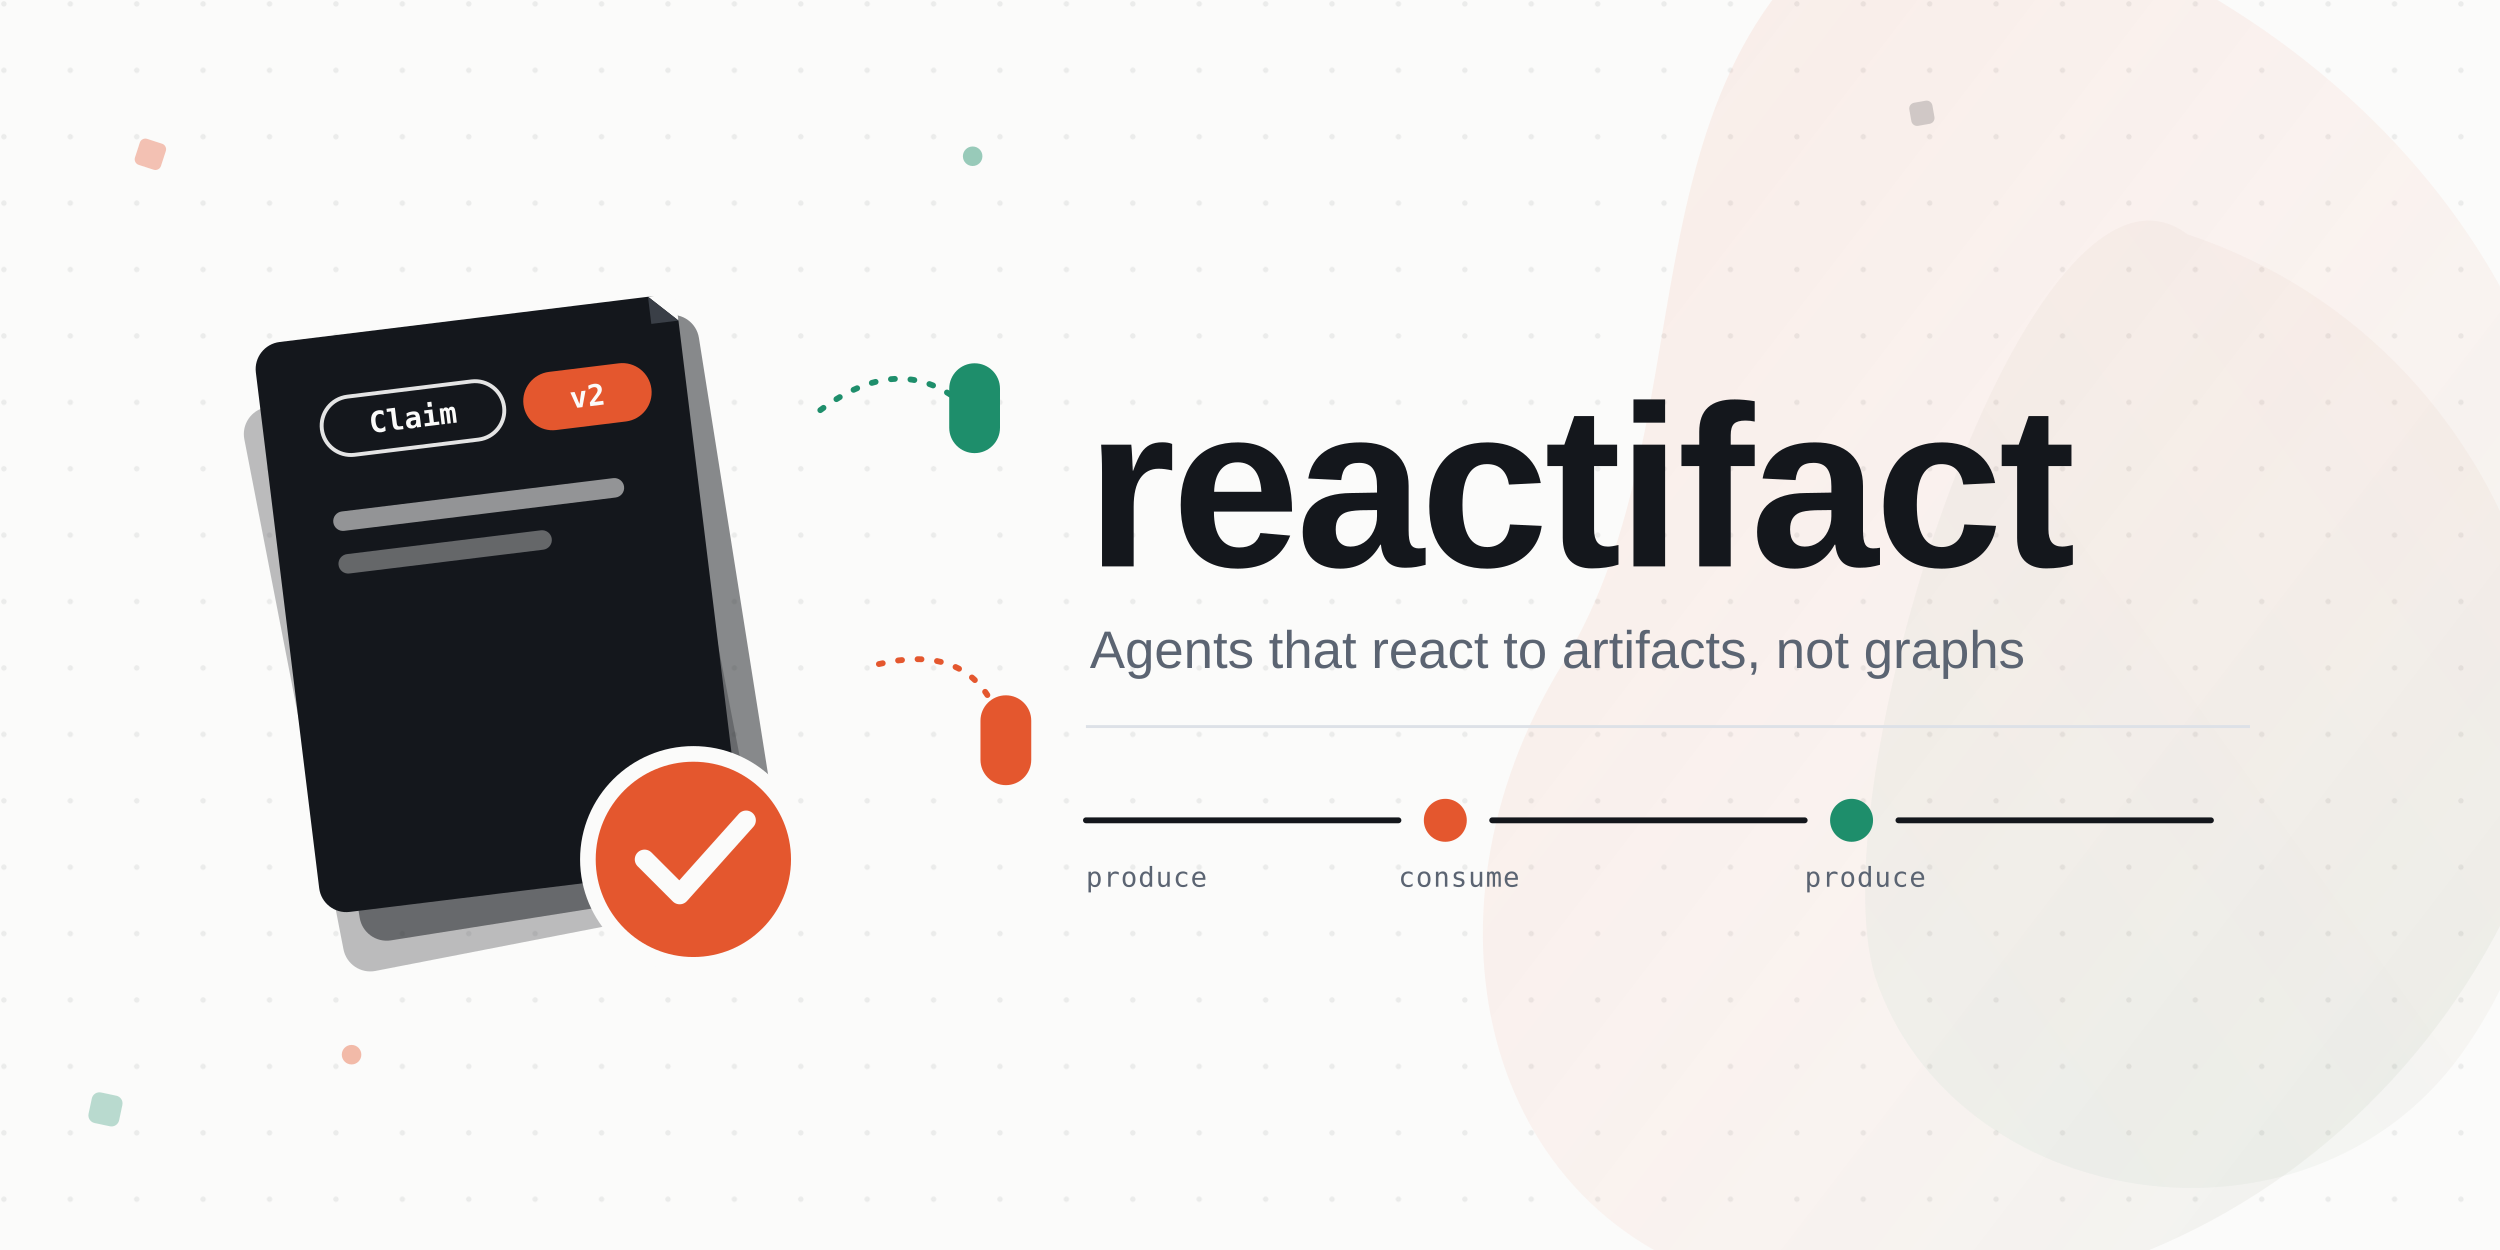
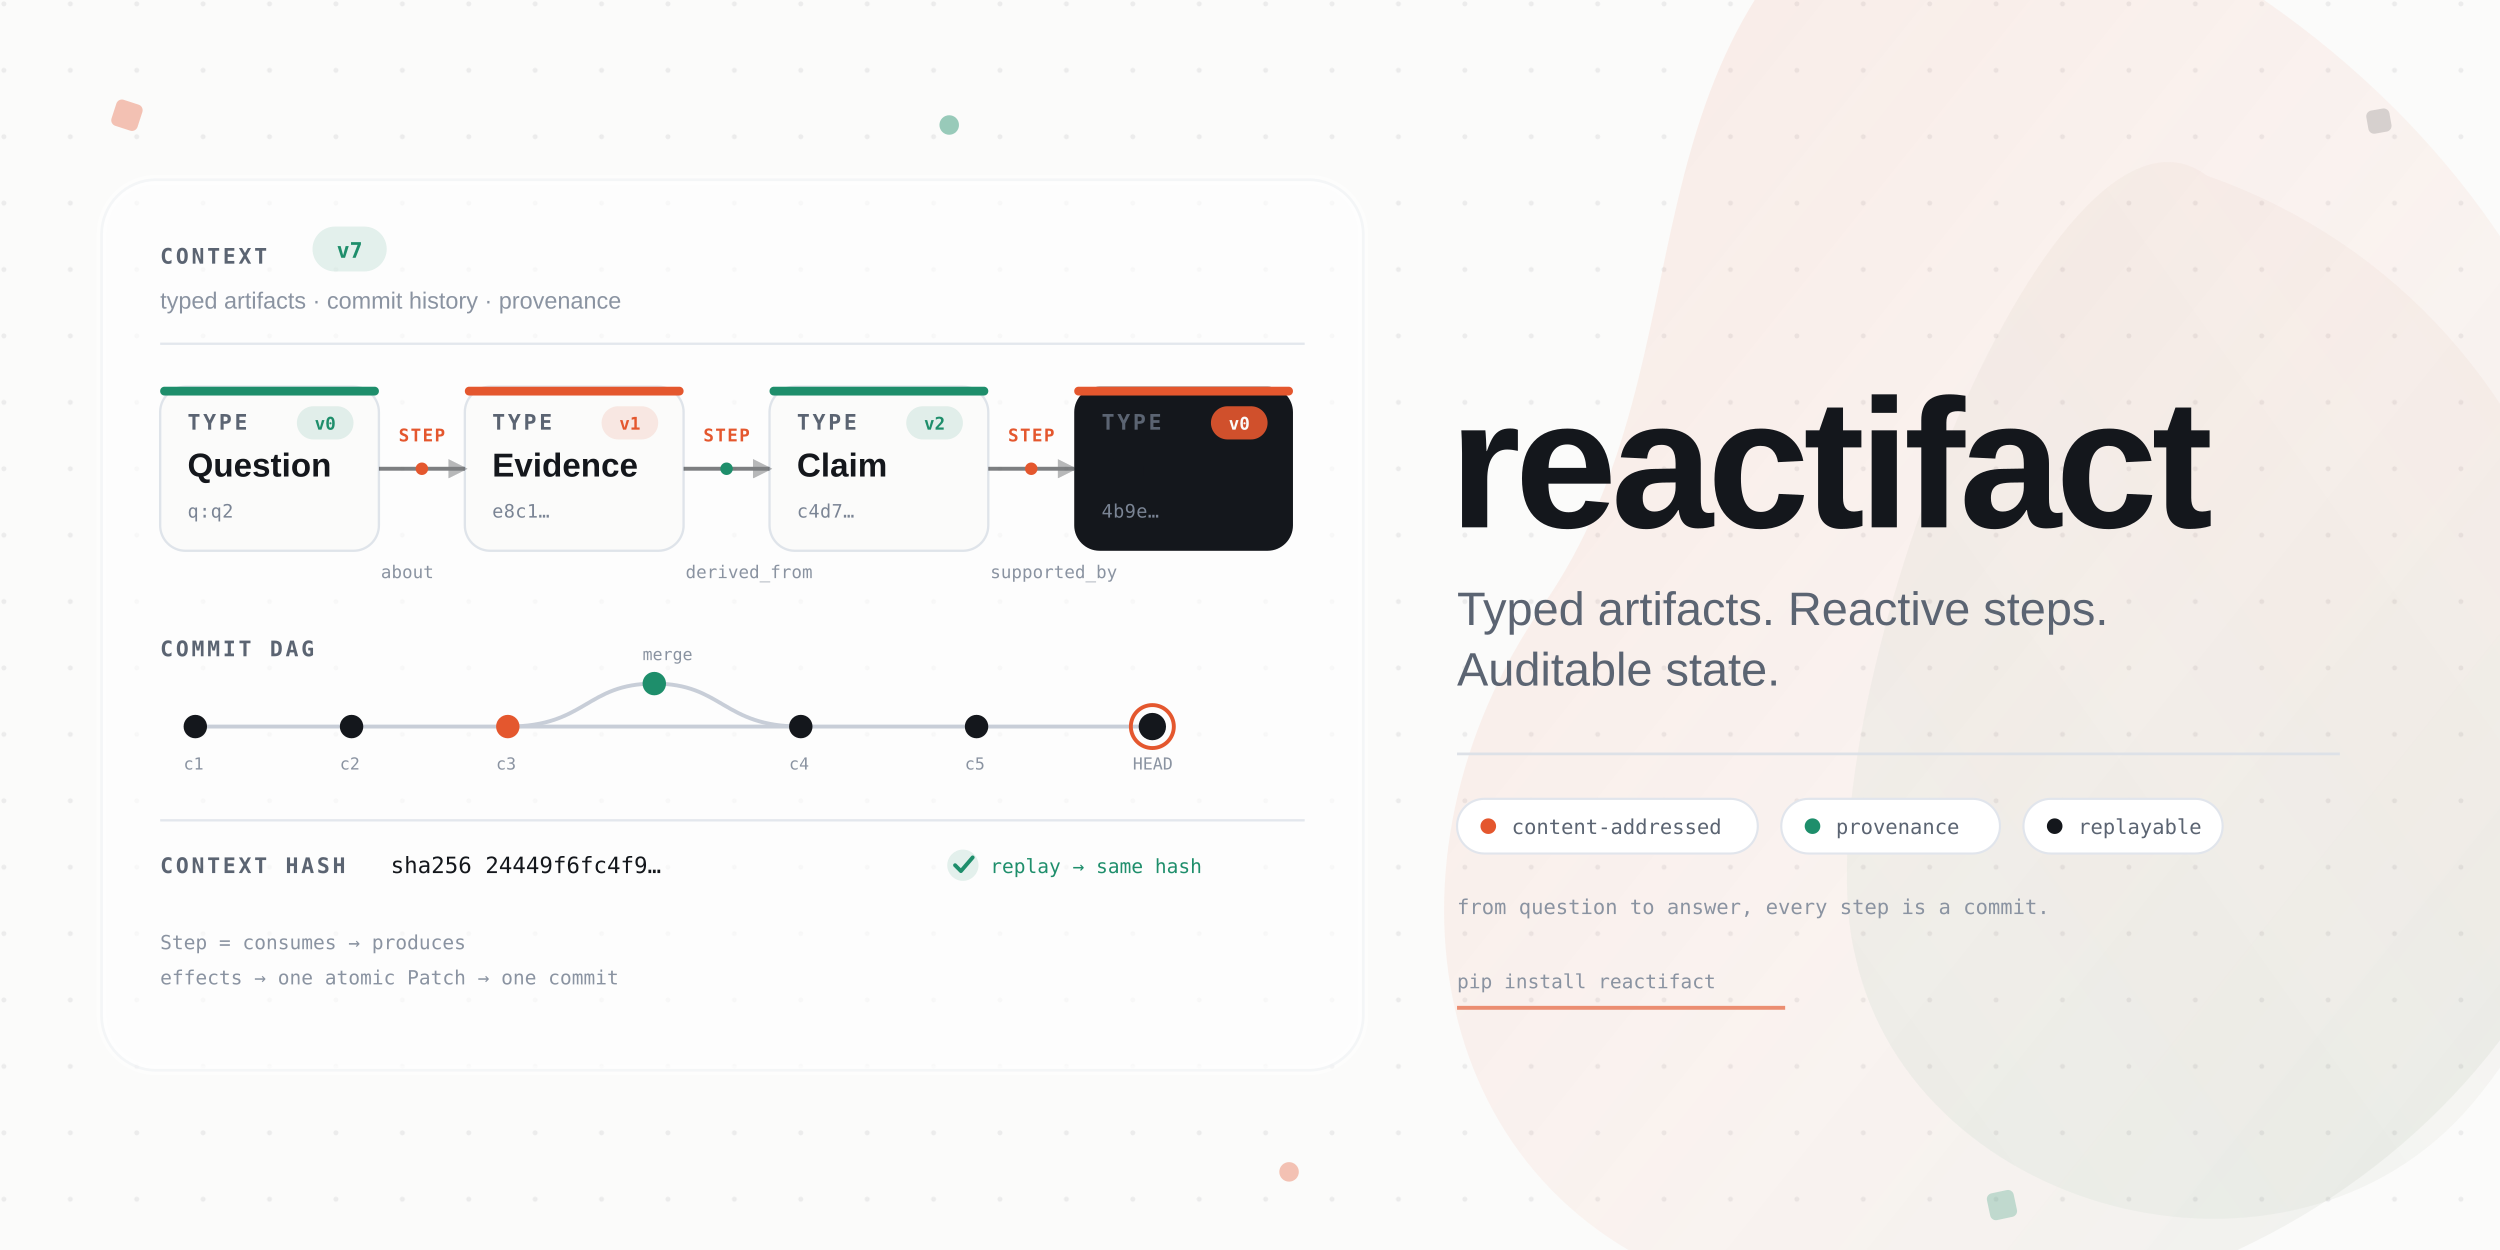
- <svg xmlns="http://www.w3.org/2000/svg" width="1280" height="640" viewBox="0 0 1280 640" role="img" aria-label="reactifact — Stop drawing the graph. React to versioned, provable artifacts.">
+ <svg xmlns="http://www.w3.org/2000/svg" width="1280" height="640" viewBox="0 0 1280 640" role="img" aria-label="reactifact — typed artifacts, reactive steps, auditable state">
  <defs>
    <linearGradient id="blob" x1="0" y1="0" x2="1" y2="1">
-       <stop offset="0%" stop-color="#e4572e" stop-opacity="0.09" />
+       <stop offset="0%" stop-color="#e4572e" stop-opacity="0.10" />
      <stop offset="55%" stop-color="#e4572e" stop-opacity="0.05" />
-       <stop offset="100%" stop-color="#1e8e6b" stop-opacity="0.07" />
+       <stop offset="100%" stop-color="#1e8e6b" stop-opacity="0.08" />
    </linearGradient>
    <linearGradient id="blob2" x1="0" y1="1" x2="1" y2="0">
-       <stop offset="0%" stop-color="#1e8e6b" stop-opacity="0.05" />
+       <stop offset="0%" stop-color="#1e8e6b" stop-opacity="0.055" />
      <stop offset="100%" stop-color="#e4572e" stop-opacity="0.04" />
    </linearGradient>
    <pattern id="dots" width="34" height="34" patternUnits="userSpaceOnUse">
-       <circle cx="2" cy="2" r="1.4" fill="#14171c" opacity="0.07" />
+       <circle cx="2" cy="2" r="1.3" fill="#14171c" opacity="0.065" />
    </pattern>
+     <marker id="arrow" viewBox="0 0 10 10" refX="8.5" refY="5" markerWidth="5" markerHeight="5" orient="auto-start-reverse">
+       <path d="M 0 0 L 10 5 L 0 10 z" fill="#14171c" opacity="0.55" />
+     </marker>
    <marker id="tick" viewBox="0 0 10 10" refX="5" refY="5" markerWidth="4" markerHeight="4">
      <circle cx="5" cy="5" r="4" fill="#e4572e" />
    </marker>
+     <style>
+       .mono { font-family: ui-monospace, 'IBM Plex Mono', 'DejaVu Sans Mono', monospace; }
+       .sans { font-family: Arial, 'Helvetica Neue', 'DejaVu Sans', sans-serif; }
+       .label { font-size: 11px; letter-spacing: 1.4px; fill: #5b6472; }
+       .hash { font-size: 9.5px; letter-spacing: 0.2px; fill: #7a8494; }
+       .type { font-size: 17px; font-weight: 700; fill: #14171c; }
+       .step { font-size: 9px; font-weight: 700; letter-spacing: 0.7px; fill: #e4572e; }
+     </style>
  </defs>
-   <rect x="0" y="0" width="1280" height="640" fill="#fbfbfa" />
-   <rect x="0" y="0" width="1280" height="640" fill="url(#dots)" />
-   <path d="M 980 -60 C 1180 -20 1340 140 1320 340 C 1300 540 1120 700 900 660 C 760 630 720 470 800 340 C 880 210 820 20 980 -60 Z" fill="url(#blob)" />
-   <path d="M 1120 120 C 1300 180 1360 400 1260 540 C 1180 650 1000 620 960 500 C 930 400 1040 60 1120 120 Z" fill="url(#blob2)" />
-   <rect x="70" y="72" width="14" height="14" rx="3" fill="#e4572e" opacity="0.35" transform="rotate(18 77 79)" />
-   <circle cx="498" cy="80" r="5" fill="#1e8e6b" opacity="0.45" />
-   <rect x="978" y="52" width="12" height="12" rx="3" fill="#14171c" opacity="0.18" transform="rotate(-10 984 58)" />
-   <circle cx="180" cy="540" r="5" fill="#e4572e" opacity="0.4" />
-   <rect x="46" y="560" width="16" height="16" rx="4" fill="#1e8e6b" opacity="0.3" transform="rotate(12 54 568)" />
-   <g transform="translate(120,140)">
-     <g transform="translate(0,26) rotate(-11 145 155)" opacity="0.28">
-       <rect x="26" y="20" width="218" height="294" rx="14" fill="#14171c" />
-     </g>
-     <g transform="translate(14,13) rotate(-9 145 155)" opacity="0.5">
-       <rect x="26" y="20" width="218" height="294" rx="14" fill="#14171c" />
-     </g>
-     <g transform="rotate(-7 155 165)">
-       <path d="M40 20 H230 A14 14 0 0 1 244 34 V300 A14 14 0 0 1 230 314 H40 A14 14 0 0 1 26 300 V34 A14 14 0 0 1 40 20 Z" fill="#14171c" />
-       <path d="M230 20 H244 V34 Z" fill="#fbfbfa" />
-       <path d="M230 20 L244 34 H230 Z" fill="#3a3f47" />
-       <rect x="56" y="52" width="94" height="30" rx="15" fill="none" stroke="#fbfbfa" stroke-width="2" opacity="0.9" />
-       <text x="103" y="72" text-anchor="middle" font-family="ui-monospace, 'IBM Plex Mono', monospace" font-size="15" font-weight="700" fill="#fbfbfa">Claim</text>
-       <rect x="160" y="52" width="66" height="30" rx="15" fill="#e4572e" />
-       <text x="193" y="72" text-anchor="middle" font-family="ui-monospace, 'IBM Plex Mono', monospace" font-size="15" font-weight="700" fill="#fbfbfa">v2</text>
-       <rect x="56" y="110" width="150" height="10" rx="5" fill="#fbfbfa" opacity="0.55" />
-       <rect x="56" y="132" width="110" height="10" rx="5" fill="#fbfbfa" opacity="0.35" />
-     </g>
-     <circle cx="235" cy="300" r="58" fill="#fbfbfa" />
-     <circle cx="235" cy="300" r="50" fill="#e4572e" />
-     <path d="M210 300 L228 318 L262 280" fill="none" stroke="#fbfbfa" stroke-width="10" stroke-linecap="round" stroke-linejoin="round" />
-     <path d="M300 70 Q 340 40 372 66" fill="none" stroke="#1e8e6b" stroke-width="3" stroke-dasharray="2 8" stroke-linecap="round" />
-     <rect x="366" y="46" width="26" height="46" rx="13" fill="#1e8e6b" />
-     <path d="M330 200 Q 372 190 388 220" fill="none" stroke="#e4572e" stroke-width="3" stroke-dasharray="2 8" stroke-linecap="round" />
-     <rect x="382" y="216" width="26" height="46" rx="13" fill="#e4572e" />
+   <rect width="1280" height="640" fill="#fbfbfa" />
+   <rect width="1280" height="640" fill="url(#dots)" />
+   <path d="M 980 -80 C 1220 -20 1380 180 1340 400 C 1300 600 1080 720 880 660 C 730 615 700 440 790 310 C 880 180 820 20 980 -80 Z" fill="url(#blob)" />
+   <path d="M 1130 90 C 1330 160 1390 410 1270 560 C 1180 675 980 625 950 490 C 920 370 1050 30 1130 90 Z" fill="url(#blob2)" />
+   <rect x="58" y="52" width="14" height="14" rx="3" fill="#e4572e" opacity="0.35" transform="rotate(18 65 59)" />
+   <circle cx="486" cy="64" r="5" fill="#1e8e6b" opacity="0.45" />
+   <rect x="1018" y="610" width="14" height="14" rx="3" fill="#1e8e6b" opacity="0.25" transform="rotate(-12 1025 617)" />
+   <circle cx="660" cy="600" r="5" fill="#e4572e" opacity="0.35" />
+   <rect x="1212" y="56" width="12" height="12" rx="3" fill="#14171c" opacity="0.16" transform="rotate(-10 1218 62)" />
+   <rect x="52" y="92" width="646" height="456" rx="28" fill="#ffffff" opacity="0.62" stroke="#e2e6ec" stroke-width="1.4" />
+   <rect x="52" y="92" width="646" height="456" rx="28" fill="none" stroke="#ffffff" stroke-opacity="0.9" stroke-width="5" opacity="0.5" />
+   <text x="82" y="135" class="mono label" font-weight="700">CONTEXT</text>
+   <rect x="160" y="116" width="38" height="23" rx="11.5" fill="#1e8e6b" opacity="0.12" />
+   <text x="179" y="132" text-anchor="middle" class="mono" font-size="11" font-weight="700" fill="#1e8e6b">v7</text>
+   <text x="82" y="158" class="sans" font-size="12" fill="#8a93a1">typed artifacts · commit history · provenance</text>
+   <line x1="82" y1="176" x2="668" y2="176" stroke="#e3e7ed" stroke-width="1.2" />
+   <g>
+     <rect x="82" y="198" width="112" height="84" rx="13" fill="#fbfbfa" stroke="#dfe4ea" stroke-width="1.2" />
+     <rect x="82" y="198" width="112" height="4.5" rx="2.2" fill="#1e8e6b" />
+     <text x="96" y="220" class="mono label" font-size="9" font-weight="700">TYPE</text>
+     <text x="96" y="244" class="sans type">Question</text>
+     <text x="96" y="265" class="mono hash">q:q2</text>
+     <rect x="152" y="208" width="29" height="17" rx="8.5" fill="#1e8e6b" opacity="0.12" />
+     <text x="166.5" y="220" text-anchor="middle" class="mono" font-size="9" font-weight="700" fill="#1e8e6b">v0</text>
+     <rect x="238" y="198" width="112" height="84" rx="13" fill="#fbfbfa" stroke="#dfe4ea" stroke-width="1.2" />
+     <rect x="238" y="198" width="112" height="4.5" rx="2.2" fill="#e4572e" />
+     <text x="252" y="220" class="mono label" font-size="9" font-weight="700">TYPE</text>
+     <text x="252" y="244" class="sans type">Evidence</text>
+     <text x="252" y="265" class="mono hash">e8c1…</text>
+     <rect x="308" y="208" width="29" height="17" rx="8.5" fill="#e4572e" opacity="0.12" />
+     <text x="322.5" y="220" text-anchor="middle" class="mono" font-size="9" font-weight="700" fill="#e4572e">v1</text>
+     <rect x="394" y="198" width="112" height="84" rx="13" fill="#fbfbfa" stroke="#dfe4ea" stroke-width="1.2" />
+     <rect x="394" y="198" width="112" height="4.5" rx="2.2" fill="#1e8e6b" />
+     <text x="408" y="220" class="mono label" font-size="9" font-weight="700">TYPE</text>
+     <text x="408" y="244" class="sans type">Claim</text>
+     <text x="408" y="265" class="mono hash">c4d7…</text>
+     <rect x="464" y="208" width="29" height="17" rx="8.5" fill="#1e8e6b" opacity="0.12" />
+     <text x="478.5" y="220" text-anchor="middle" class="mono" font-size="9" font-weight="700" fill="#1e8e6b">v2</text>
+     <rect x="550" y="198" width="112" height="84" rx="13" fill="#14171c" />
+     <rect x="550" y="198" width="112" height="4.5" rx="2.2" fill="#e4572e" />
+     <text x="564" y="220" class="mono label" font-size="9" font-weight="700" fill="#9aa3b1">TYPE</text>
+     <text x="564" y="244" class="sans type" fill="#fbfbfa">Answer</text>
+     <text x="564" y="265" class="mono hash" fill="#9aa3b1">4b9e…</text>
+     <rect x="620" y="208" width="29" height="17" rx="8.5" fill="#e4572e" opacity="0.9" />
+     <text x="634.5" y="220" text-anchor="middle" class="mono" font-size="9" font-weight="700" fill="#fbfbfa">v0</text>
  </g>
-   <g font-family="Arial, 'Helvetica Neue', sans-serif">
-     <text x="556" y="290" font-size="118" font-weight="800" fill="#14171c" letter-spacing="-2">reactifact</text>
-     <text x="558" y="342" font-size="27" font-weight="500" fill="#5b6472">Agents that react to artifacts, not graphs</text>
+   <g>
+     <line x1="194" y1="240" x2="238" y2="240" stroke="#14171c" stroke-width="2" opacity="0.55" marker-end="url(#arrow)" />
+     <circle cx="216" cy="240" r="3.2" fill="#e4572e" />
+     <text x="216" y="226" text-anchor="middle" class="mono step">STEP</text>
+     <line x1="350" y1="240" x2="394" y2="240" stroke="#14171c" stroke-width="2" opacity="0.55" marker-end="url(#arrow)" />
+     <circle cx="372" cy="240" r="3.2" fill="#1e8e6b" />
+     <text x="372" y="226" text-anchor="middle" class="mono step" fill="#1e8e6b">STEP</text>
+     <line x1="506" y1="240" x2="550" y2="240" stroke="#14171c" stroke-width="2" opacity="0.55" marker-end="url(#arrow)" />
+     <circle cx="528" cy="240" r="3.2" fill="#e4572e" />
+     <text x="528" y="226" text-anchor="middle" class="mono step">STEP</text>
  </g>
-   <line x1="556" y1="372" x2="1152" y2="372" stroke="#dde1e7" stroke-width="1.5" />
-   <g font-family="'IBM Plex Mono', ui-monospace, monospace">
-     <line x1="556" y1="420" x2="716" y2="420" stroke="#14171c" stroke-width="3" stroke-linecap="round" />
-     <circle cx="740" cy="420" r="11" fill="#e4572e" />
-     <line x1="764" y1="420" x2="924" y2="420" stroke="#14171c" stroke-width="3" stroke-linecap="round" />
-     <circle cx="948" cy="420" r="11" fill="#1e8e6b" />
-     <line x1="972" y1="420" x2="1132" y2="420" stroke="#14171c" stroke-width="3" stroke-linecap="round" />
-     <text x="556" y="454" font-size="14" fill="#5b6472" letter-spacing="0.5">produce</text>
-     <text x="716" y="454" font-size="14" fill="#5b6472" letter-spacing="0.5">consume</text>
-     <text x="924" y="454" font-size="14" fill="#5b6472" letter-spacing="0.5">produce</text>
+   <g class="mono" font-size="9" fill="#8a93a1">
+     <text x="195" y="296">about</text>
+     <text x="351" y="296">derived_from</text>
+     <text x="507" y="296">supported_by</text>
+   </g>
+   <text x="82" y="336" class="mono label" font-size="9" font-weight="700">COMMIT DAG</text>
+   <g stroke="#c8ced8" stroke-width="2" fill="none">
+     <path d="M 100 372 H 590" />
+     <path d="M 260 372 C 300 372 300 350 335 350 C 370 350 370 372 410 372" />
+   </g>
+   <g>
+     <circle cx="100" cy="372" r="6" fill="#14171c" />
+     <circle cx="180" cy="372" r="6" fill="#14171c" />
+     <circle cx="260" cy="372" r="6" fill="#e4572e" />
+     <circle cx="335" cy="350" r="6" fill="#1e8e6b" />
+     <circle cx="410" cy="372" r="6" fill="#14171c" />
+     <circle cx="500" cy="372" r="6" fill="#14171c" />
+     <circle cx="590" cy="372" r="7" fill="#14171c" />
+     <circle cx="590" cy="372" r="11" fill="none" stroke="#e4572e" stroke-width="2" />
+   </g>
+   <g class="mono" font-size="8.5" fill="#8a93a1">
+     <text x="94" y="394">c1</text>
+     <text x="174" y="394">c2</text>
+     <text x="254" y="394">c3</text>
+     <text x="329" y="338">merge</text>
+     <text x="404" y="394">c4</text>
+     <text x="494" y="394">c5</text>
+     <text x="580" y="394">HEAD</text>
+   </g>
+   <line x1="82" y1="420" x2="668" y2="420" stroke="#e3e7ed" stroke-width="1.2" />
+   <text x="82" y="447" class="mono label" font-size="9" font-weight="700">CONTEXT HASH</text>
+   <text x="200" y="447" class="mono" font-size="11.5" fill="#14171c">sha256 24449f6fc4f9…</text>
+   <g>
+     <circle cx="493" cy="443" r="8" fill="#1e8e6b" opacity="0.12" />
+     <path d="M489 443 l3 3 l6 -7" fill="none" stroke="#1e8e6b" stroke-width="2" stroke-linecap="round" stroke-linejoin="round" />
+     <text x="507" y="447" class="mono" font-size="10" fill="#1e8e6b">replay → same hash</text>
+   </g>
+   <text x="82" y="486" class="mono" font-size="10" fill="#8a93a1">Step = consumes → produces</text>
+   <text x="82" y="504" class="mono" font-size="10" fill="#8a93a1">effects → one atomic Patch → one commit</text>
+   <g class="sans">
+     <text x="742" y="270" font-size="94" font-weight="800" fill="#14171c" letter-spacing="-3">reactifact</text>
+     <text x="746" y="320" font-size="24" font-weight="500" fill="#5b6472">Typed artifacts. Reactive steps.</text>
+     <text x="746" y="351" font-size="24" font-weight="500" fill="#5b6472">Auditable state.</text>
+   </g>
+   <line x1="746" y1="386" x2="1198" y2="386" stroke="#dde1e7" stroke-width="1.4" />
+   <g class="mono" font-size="10.5">
+     <rect x="746" y="409" width="154" height="28" rx="14" fill="#ffffff" stroke="#e1e5ec" stroke-width="1.1" />
+     <circle cx="762" cy="423" r="4" fill="#e4572e" />
+     <text x="774" y="427" fill="#5b6472">content-addressed</text>
+     <rect x="912" y="409" width="112" height="28" rx="14" fill="#ffffff" stroke="#e1e5ec" stroke-width="1.1" />
+     <circle cx="928" cy="423" r="4" fill="#1e8e6b" />
+     <text x="940" y="427" fill="#5b6472">provenance</text>
+     <rect x="1036" y="409" width="102" height="28" rx="14" fill="#ffffff" stroke="#e1e5ec" stroke-width="1.1" />
+     <circle cx="1052" cy="423" r="4" fill="#14171c" />
+     <text x="1064" y="427" fill="#5b6472">replayable</text>
+   </g>
+   <g class="mono" font-size="10.5" fill="#8a93a1">
+     <text x="746" y="468">from question to answer, every step is a commit.</text>
+   </g>
+   <g class="mono">
+     <text x="746" y="506" font-size="10" fill="#8a93a1">pip install reactifact</text>
+     <line x1="746" y1="516" x2="914" y2="516" stroke="#e4572e" stroke-width="2" opacity="0.65" />
  </g>
</svg>
